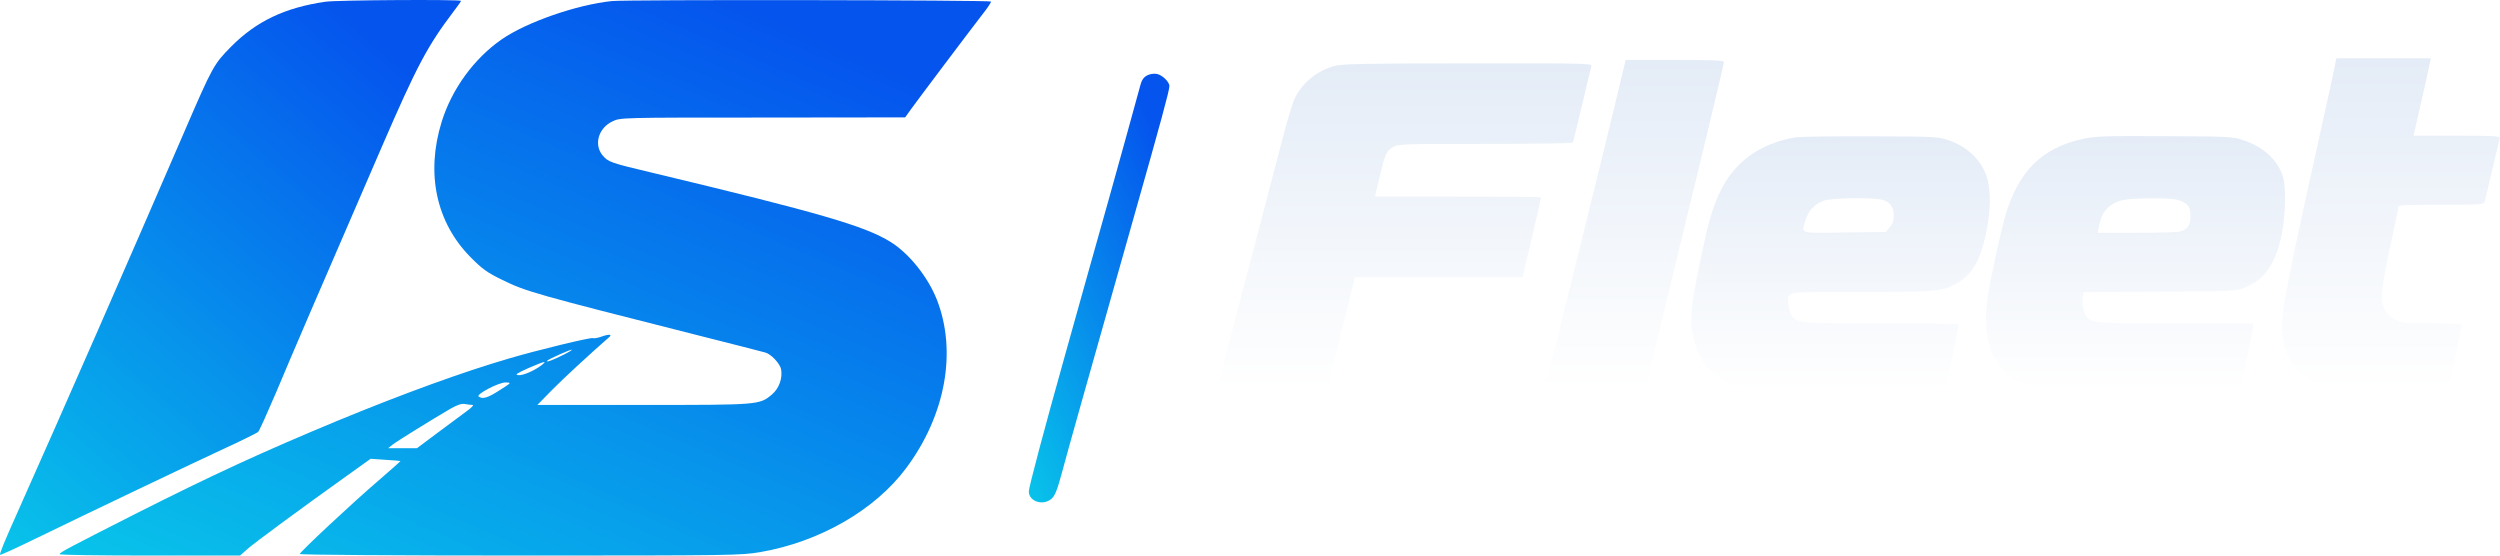
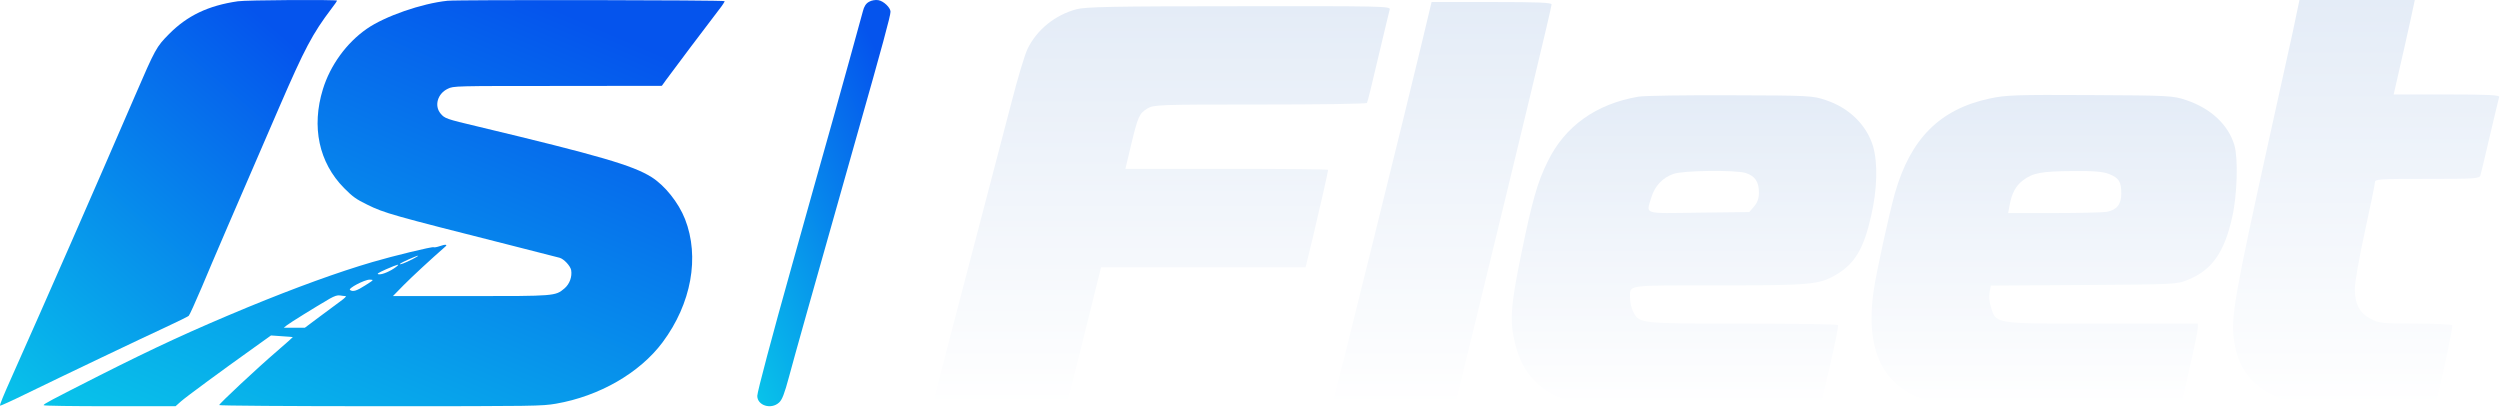
- <svg xmlns="http://www.w3.org/2000/svg" viewBox="0 0 1458 324" role="img" aria-labelledby="title">
+ <svg xmlns="http://www.w3.org/2000/svg" viewBox="0 0 1994 324" role="img" aria-labelledby="title">
  <defs>
    <linearGradient id="accent" x1="0" y1="0" x2="0.72" y2="1">
      <stop offset="0" stop-color="#08c4ea" />
      <stop offset="1" stop-color="#0554ed" />
    </linearGradient>
    <linearGradient id="navy" x1="0" y1="0" x2="0" y2="1">
      <stop offset="0" stop-color="#FFFFFF" />
      <stop offset="1" stop-color="#E4ECF7" />
    </linearGradient>
  </defs>
  <g transform="translate(-0.238846,324) scale(0.100041,-0.100964)" fill="url(#accent)">
    <path d="M1899 3199 c-236 -34 -403 -113 -549 -259 -101 -101 -109 -116 -270 -485 -324 -743 -709 -1614 -980 -2215 -72 -159 -102 -232 -97 -236 2 -2 94 39 203 92 311 150 931 443 1119 529 94 43 175 83 182 89 7 6 53 108 104 226 86 204 252 586 619 1425 202 462 264 578 416 777 24 31 44 59 44 62 0 9 -728 5 -791 -5z" />
    <path d="M3570 3203 c-205 -21 -499 -122 -644 -222 -161 -111 -290 -287 -349 -476 -93 -298 -32 -580 168 -781 70 -70 97 -89 186 -132 137 -67 196 -83 1129 -317 212 -53 393 -99 403 -102 35 -9 86 -64 93 -97 9 -53 -12 -111 -54 -146 -72 -60 -75 -60 -751 -60 l-616 0 85 86 c67 67 212 200 334 306 19 16 -2 18 -44 3 -23 -8 -46 -12 -51 -9 -10 6 -323 -69 -487 -117 -273 -79 -611 -201 -994 -357 -450 -185 -736 -316 -1188 -542 -389 -196 -440 -222 -440 -232 0 -5 237 -8 526 -8 l526 0 43 38 c41 36 318 238 584 426 l134 95 86 -6 c47 -3 87 -6 88 -7 1 -1 -55 -50 -125 -110 -160 -136 -462 -416 -462 -427 0 -5 555 -9 1284 -9 1240 0 1288 1 1401 20 345 59 668 243 850 485 230 306 297 674 179 973 -52 131 -162 267 -269 333 -149 92 -411 168 -1385 399 -251 59 -262 63 -295 102 -52 62 -24 158 58 196 46 22 49 22 876 22 l830 1 34 47 c36 50 347 459 422 555 25 31 45 62 45 67 0 9 -2123 12 -2210 3z m-280 -2042 c-59 -30 -110 -49 -97 -35 10 10 128 62 142 63 6 0 -15 -13 -45 -28z m-130 -61 c-44 -33 -109 -61 -136 -58 -22 2 -10 10 57 40 96 41 115 46 79 18z m-245 -145 c-69 -44 -98 -53 -122 -37 -19 12 115 82 157 82 35 -1 35 -1 -35 -45z m-157 -85 c9 0 -9 -18 -39 -39 -30 -22 -106 -78 -170 -125 l-116 -86 -84 0 -84 0 25 20 c24 19 226 143 340 209 40 22 63 30 84 26 16 -3 36 -5 44 -5z" />
  </g>
-   <g transform="translate(600,293.0346) scale(0.1,-0.100178)" fill="url(#accent)">
+   <g transform="translate(604,324.0638) scale(0.129603,-0.129834)" fill="url(#accent)">
    <path d="M688 2485 c-19 -10 -31 -29 -38 -58 -28 -103 -127 -461 -185 -667 -71 -253 -164 -580 -253 -900 -121 -430 -212 -772 -212 -796 0 -59 85 -86 134 -41 19 17 33 53 61 157 35 131 125 449 420 1490 155 545 205 729 205 754 0 25 -43 66 -75 71 -17 3 -42 -1 -57 -10z" />
  </g>
-   <g transform="translate(710.214,227.9162) scale(0.096148,-0.095998)" fill="url(#navy)">
+   <g transform="translate(744.5959,323.8396) scale(0.160567,-0.160317)" fill="url(#navy)">
    <path d="M6752 1862 c-19 -86 -70 -319 -114 -517 -175 -794 -195 -907 -178 -1019 20 -136 83 -220 204 -277 91 -42 161 -49 493 -49 l303 0 5 23 c39 160 83 372 79 379 -3 4 -85 8 -183 8 -166 0 -181 2 -221 23 -56 29 -80 74 -80 150 0 32 22 157 50 285 27 125 50 235 50 245 0 16 19 17 259 17 239 0 260 1 265 18 3 9 24 98 47 197 23 99 44 185 46 192 4 10 -51 13 -259 13 l-265 0 28 123 c16 67 39 173 53 235 l24 112 -287 0 -286 0 -33 -158z" />
    <path d="M2421 1788 c-50 -213 -426 -1734 -437 -1770 -5 -17 14 -18 300 -18 l306 0 5 23 c3 12 39 161 81 332 250 1028 394 1627 394 1643 0 9 -66 12 -298 12 l-298 0 -53 -222z" />
    <path d="M710 1974 c-107 -29 -196 -101 -243 -197 -14 -29 -50 -149 -80 -267 -59 -225 -188 -720 -306 -1171 -38 -147 -73 -283 -76 -303 l-7 -36 331 0 330 0 10 38 c6 20 45 175 87 345 l76 307 508 0 508 0 36 148 c36 152 76 328 76 337 0 3 -227 5 -504 5 l-503 0 28 118 c35 145 41 157 81 182 32 19 51 20 560 20 290 0 529 3 531 8 3 4 28 106 56 227 29 121 54 228 57 238 5 16 -35 17 -748 16 -630 0 -762 -3 -808 -15z" />
    <path d="M3501 1539 c-210 -36 -365 -147 -450 -322 -51 -102 -78 -199 -131 -458 -54 -262 -59 -338 -31 -449 36 -146 117 -234 259 -282 66 -22 76 -23 663 -26 l595 -3 46 198 c25 109 44 201 41 206 -2 4 -216 7 -474 7 -516 0 -513 0 -544 60 -8 16 -15 45 -15 64 0 71 -34 66 439 66 460 0 500 4 584 53 93 55 137 128 174 291 31 134 34 264 10 348 -32 106 -118 191 -235 230 -65 22 -81 23 -472 24 -223 1 -429 -2 -459 -7z m531 -379 c47 -14 68 -43 68 -97 0 -30 -7 -50 -24 -70 l-24 -28 -251 -3 c-281 -4 -261 -10 -236 74 17 58 56 100 111 119 47 17 301 20 356 5z" />
    <path d="M5247 1530 c-248 -53 -394 -199 -472 -473 -29 -105 -91 -387 -105 -483 -46 -319 59 -505 315 -559 57 -12 176 -15 641 -15 l571 0 41 183 c23 100 42 192 42 205 l0 22 -475 0 c-557 0 -526 -5 -556 95 -5 16 -6 44 -3 62 l6 32 462 3 c452 3 462 3 517 26 119 48 181 136 220 312 25 110 30 292 11 357 -30 102 -117 184 -240 225 -65 22 -82 23 -477 25 -368 2 -419 0 -498 -17z m593 -376 c49 -20 60 -38 60 -98 0 -52 -22 -80 -72 -90 -17 -3 -134 -6 -260 -6 l-230 0 7 38 c11 61 31 98 67 125 48 37 92 45 250 46 105 1 147 -3 178 -15z" />
  </g>
</svg>
